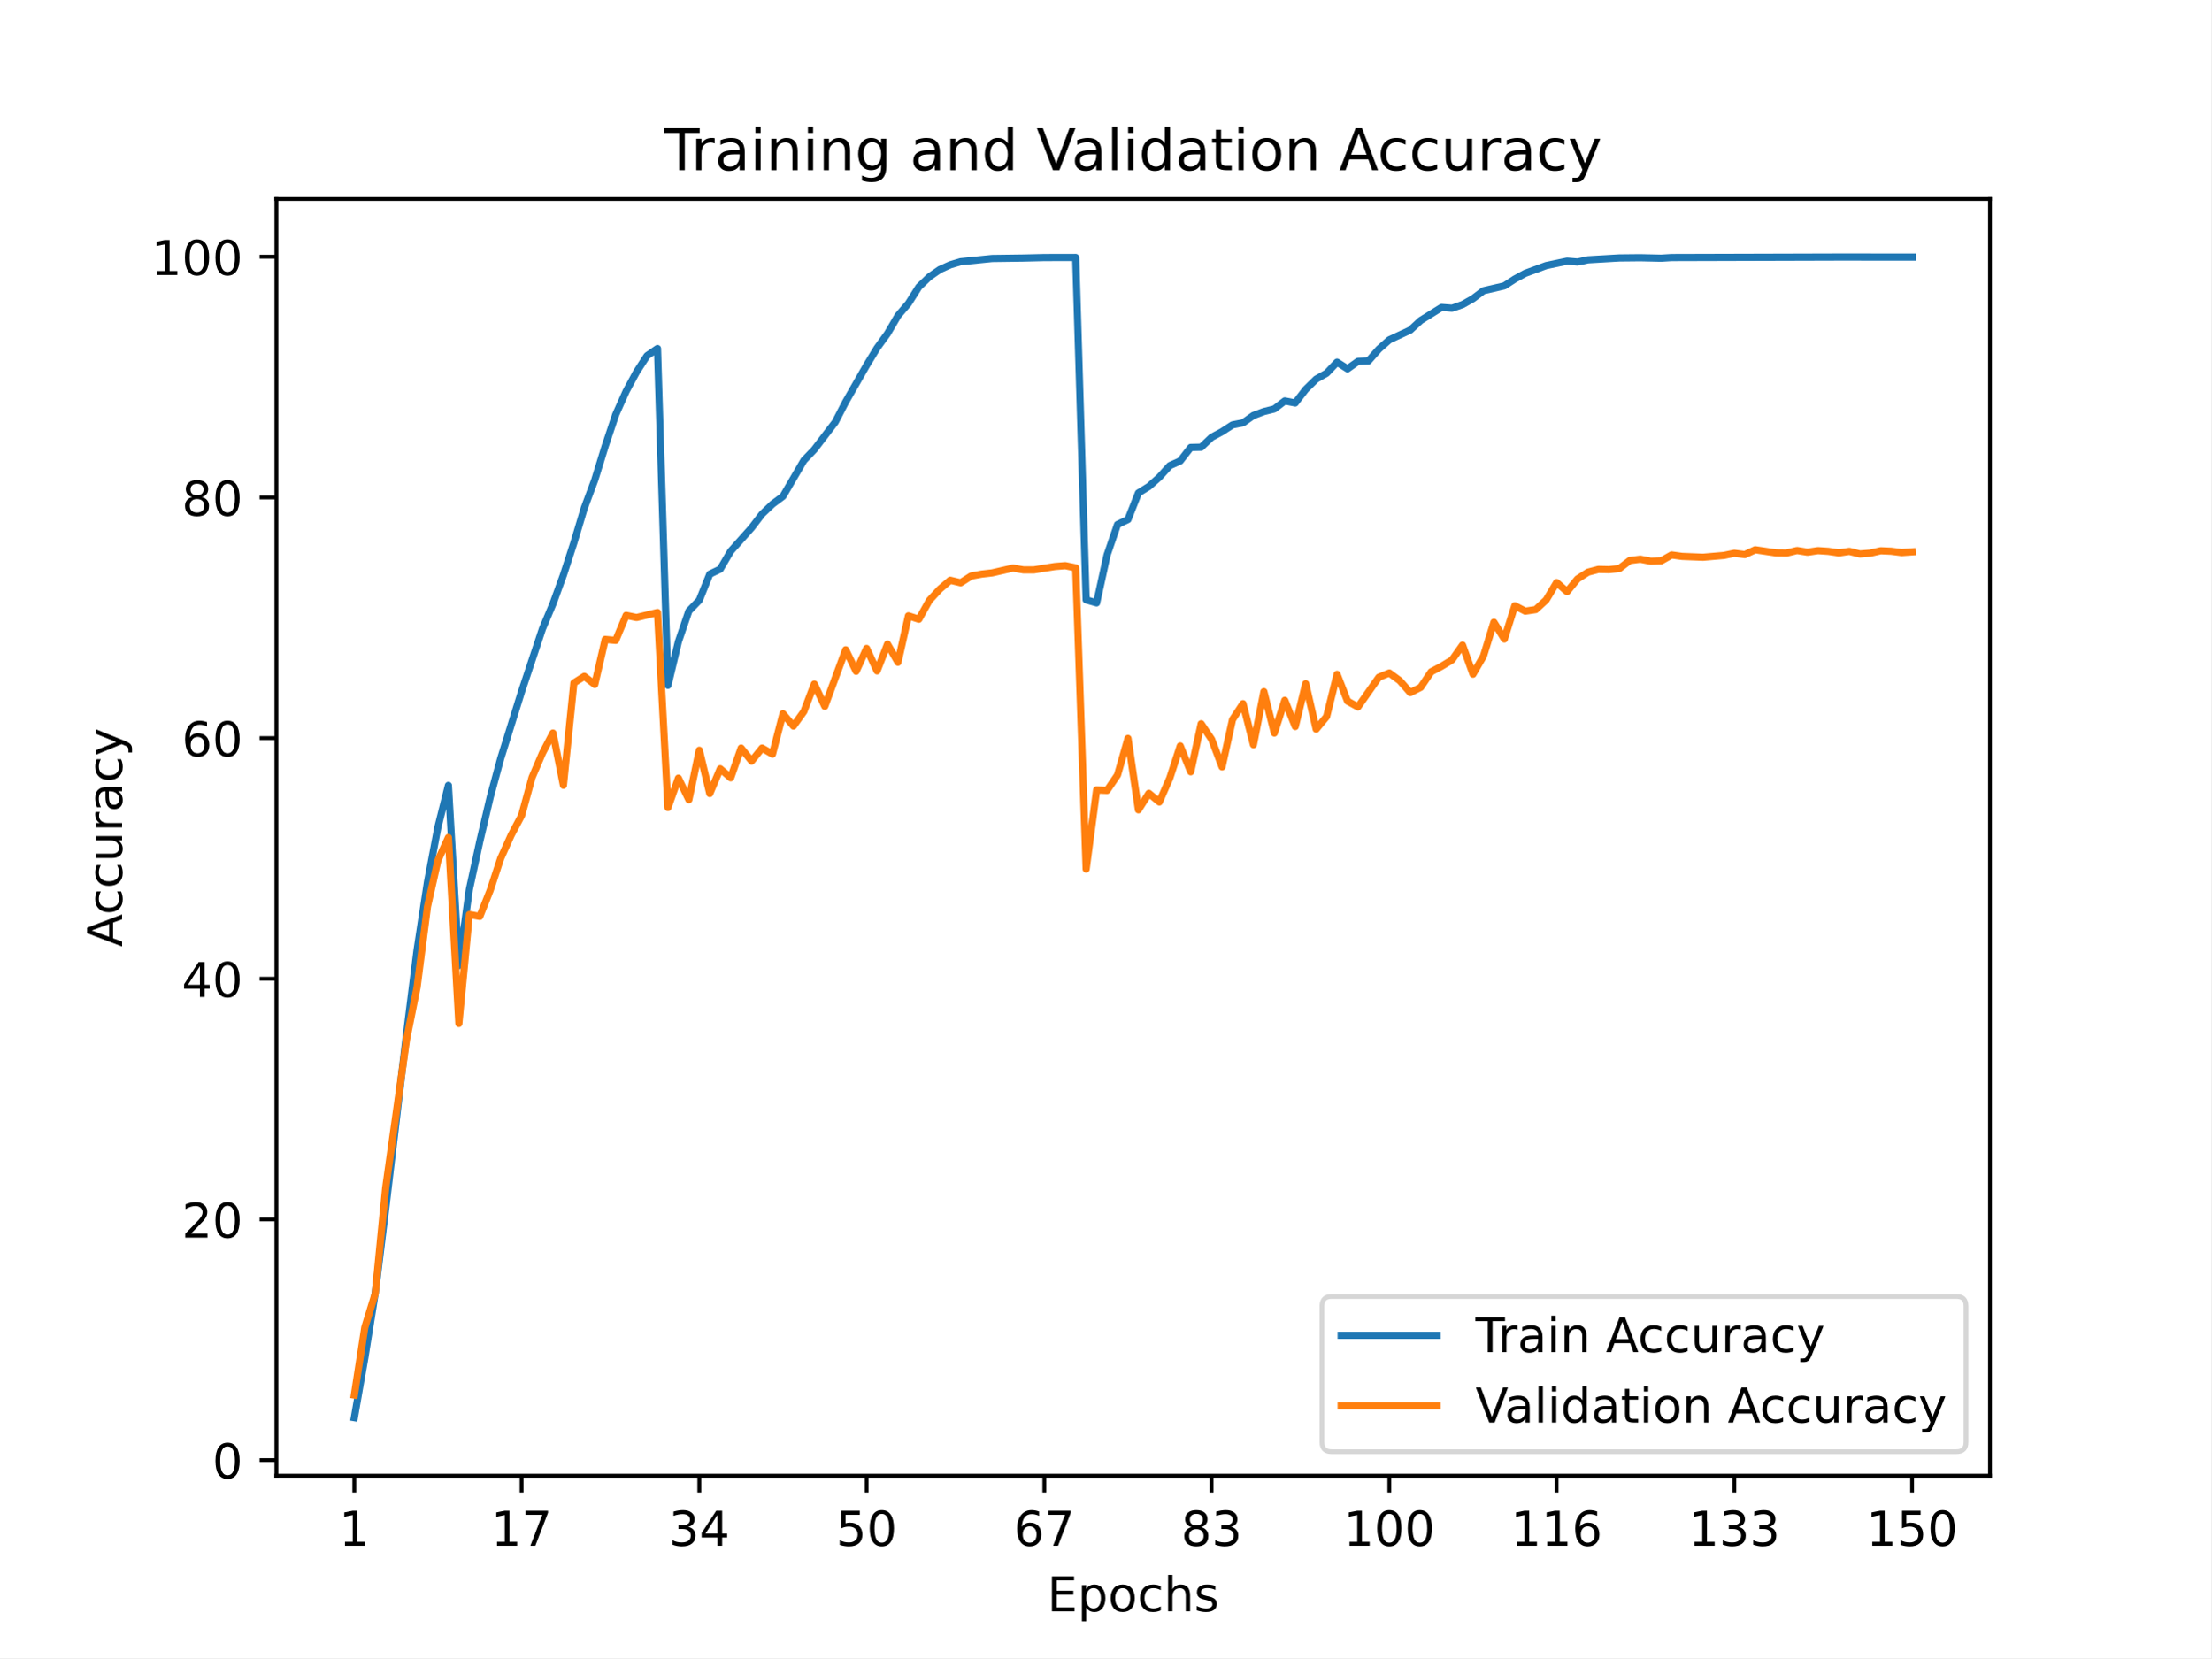
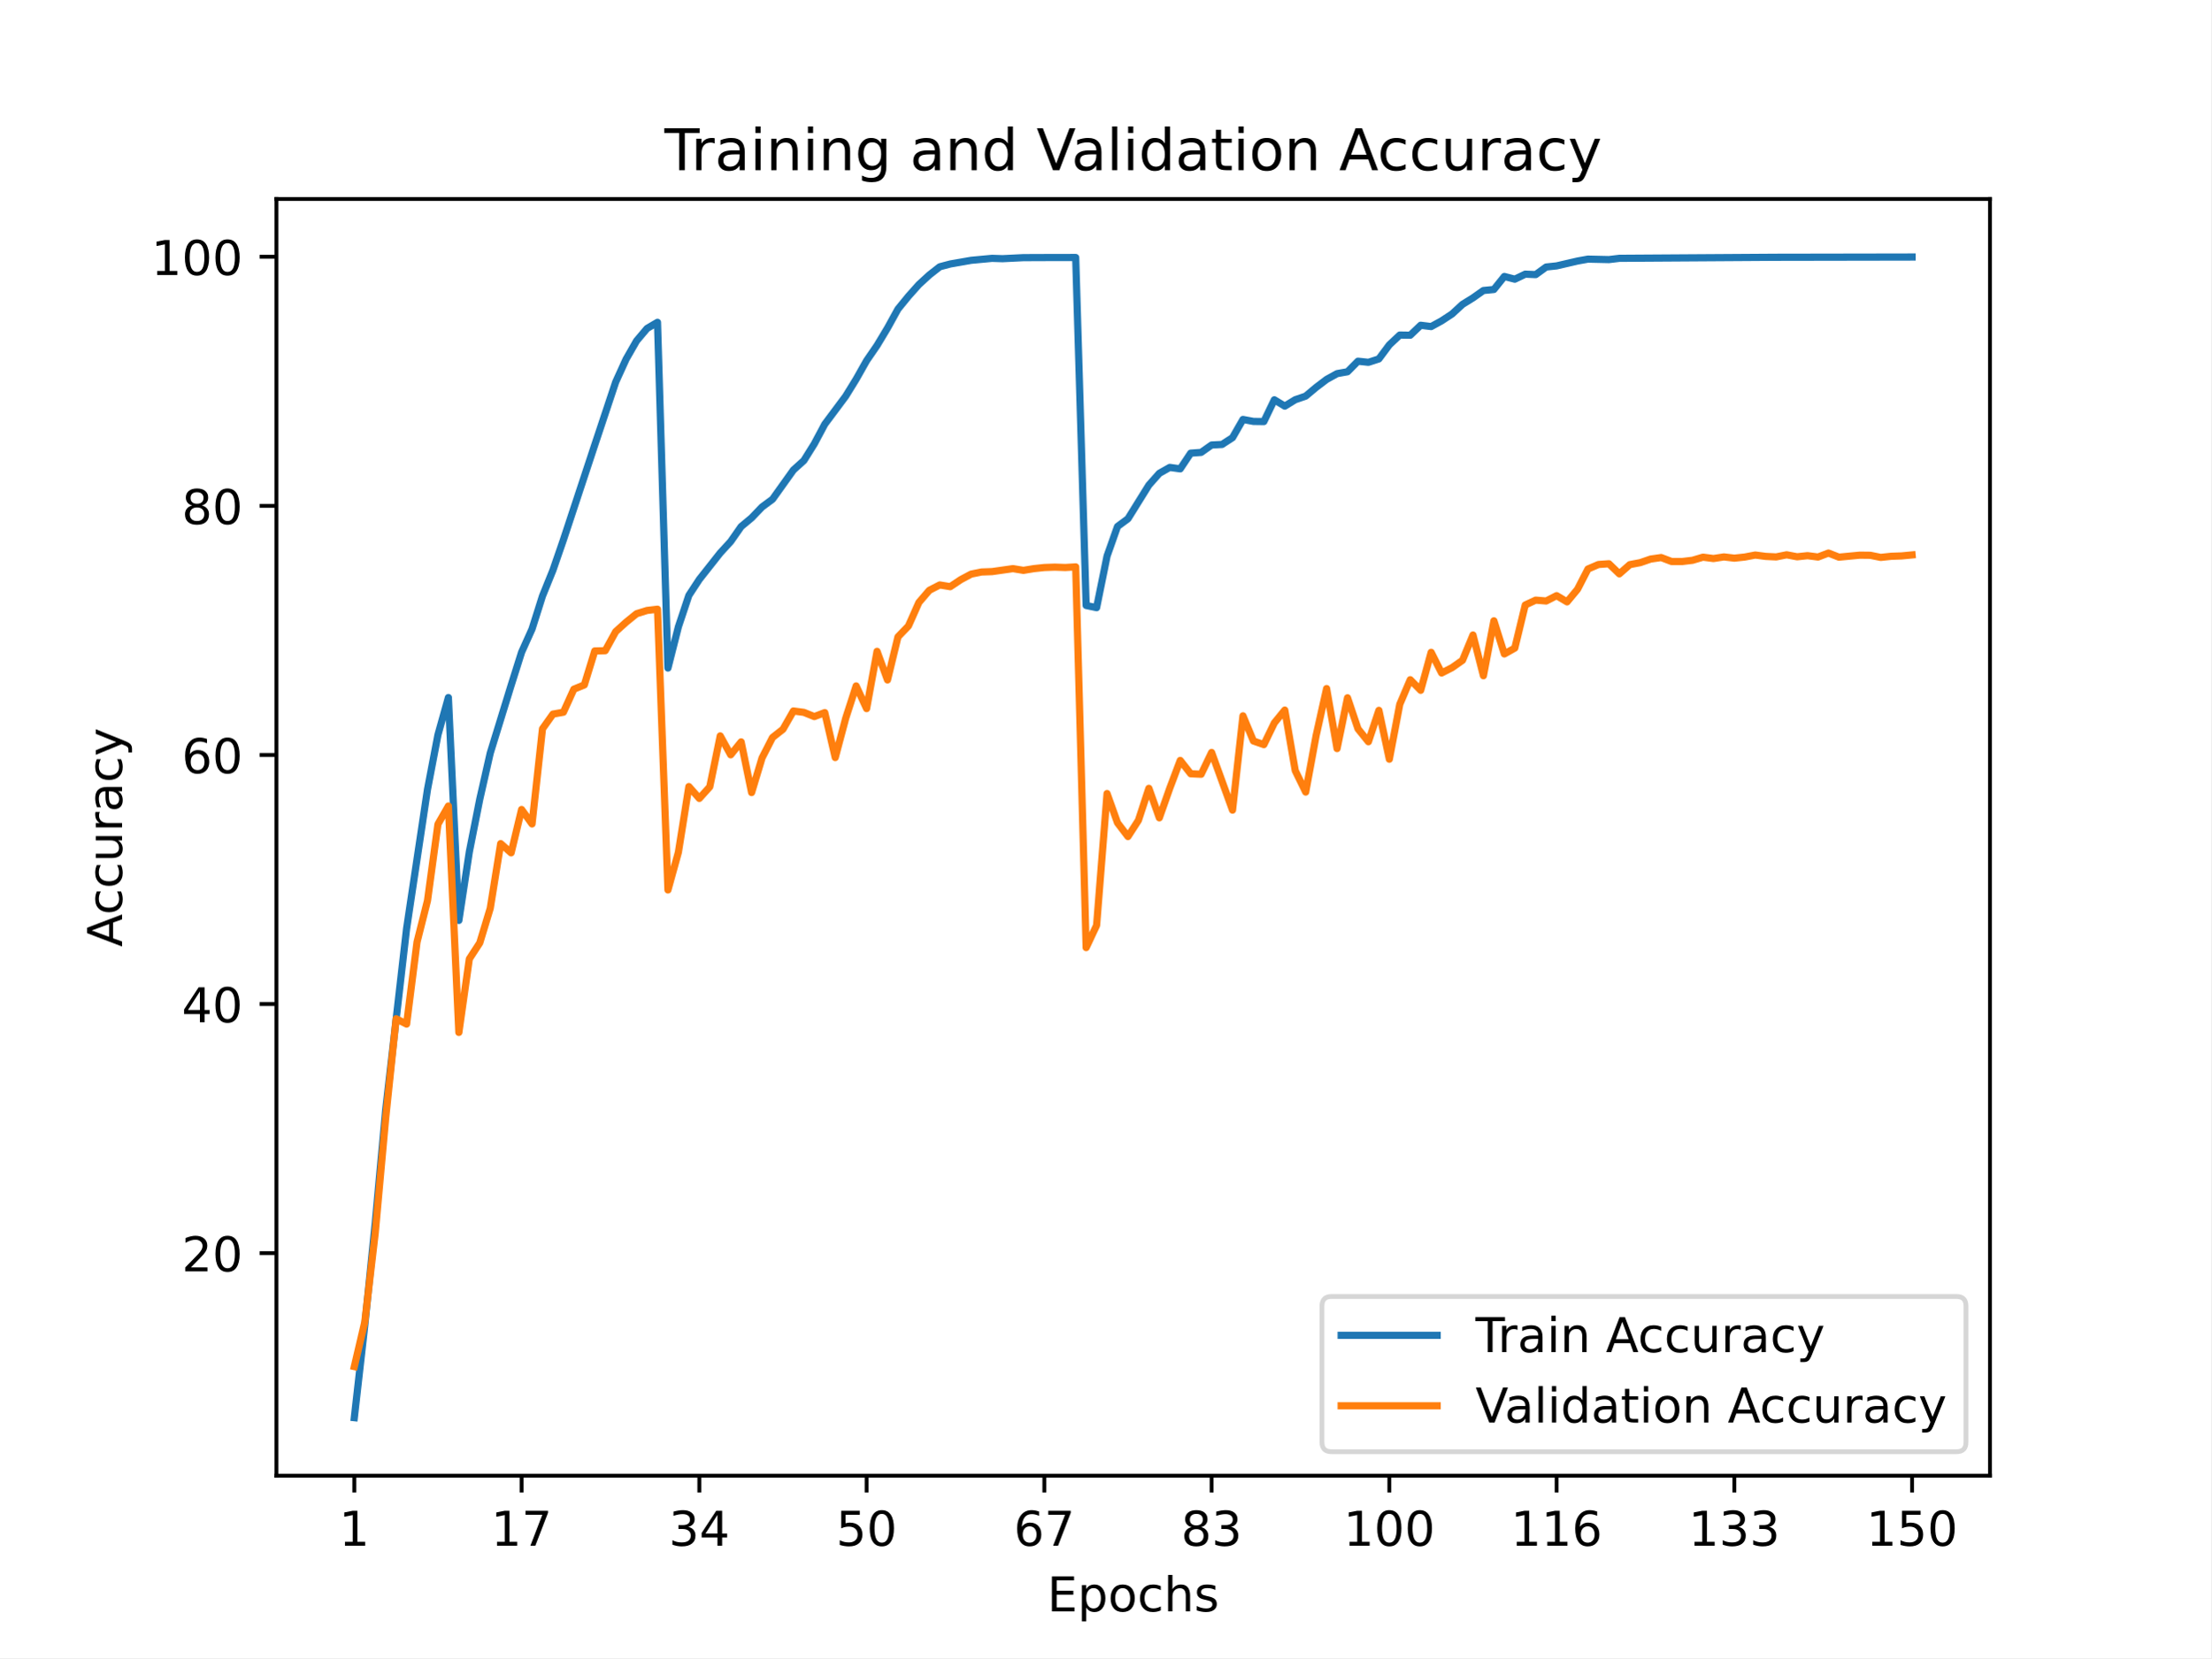
<svg xmlns="http://www.w3.org/2000/svg" xmlns:xlink="http://www.w3.org/1999/xlink" height="345.6pt" version="1.1" viewBox="0 0 460.8 345.6" width="460.8pt">
  <defs>
    <style type="text/css">*{stroke-linecap:butt;stroke-linejoin:round;}</style>
  </defs>
  <g id="figure_1">
    <g id="patch_1">
      <path d="M 0 345.6  L 460.8 345.6  L 460.8 0  L 0 0  z " style="fill:#ffffff;" />
    </g>
    <g id="axes_1">
      <g id="patch_2">
        <path d="M 57.6 307.584  L 414.72 307.584  L 414.72 41.472  L 57.6 41.472  z " style="fill:#ffffff;" />
      </g>
      <g id="matplotlib.axis_1">
        <g id="xtick_1">
          <g id="line2d_1">
            <defs>
-               <path d="M 0 0  L 0 3.5  " id="mf5c9f22d47" style="stroke:#000000;stroke-width:0.8;" />
+               <path d="M 0 0  L 0 3.5  " id="m4b1efc8e67" style="stroke:#000000;stroke-width:0.8;" />
            </defs>
            <g>
-               <use style="stroke:#000000;stroke-width:0.8;" x="73.833" xlink:href="#mf5c9f22d47" y="307.584" />
+               <use style="stroke:#000000;stroke-width:0.8;" x="73.833" xlink:href="#m4b1efc8e67" y="307.584" />
            </g>
          </g>
          <g id="text_1">
            <g transform="translate(70.65148 322.1824)scale(0.1 -0.1)">
              <defs>
                <path d="M 794 531  L 1825 531  L 1825 4091  L 703 3866  L 703 4441  L 1819 4666  L 2450 4666  L 2450 531  L 3481 531  L 3481 0  L 794 0  L 794 531  z " id="DejaVuSans-31" transform="scale(0.015625)" />
              </defs>
              <use xlink:href="#DejaVuSans-31" />
            </g>
          </g>
        </g>
        <g id="xtick_2">
          <g id="line2d_2">
            <g>
-               <use style="stroke:#000000;stroke-width:0.8;" x="108.695" xlink:href="#mf5c9f22d47" y="307.584" />
+               <use style="stroke:#000000;stroke-width:0.8;" x="108.695" xlink:href="#m4b1efc8e67" y="307.584" />
            </g>
          </g>
          <g id="text_2">
            <g transform="translate(102.3325 322.1824)scale(0.1 -0.1)">
              <defs>
                <path d="M 525 4666  L 3525 4666  L 3525 4397  L 1831 0  L 1172 0  L 2766 4134  L 525 4134  L 525 4666  z " id="DejaVuSans-37" transform="scale(0.015625)" />
              </defs>
              <use xlink:href="#DejaVuSans-31" />
              <use x="63.623" xlink:href="#DejaVuSans-37" />
            </g>
          </g>
        </g>
        <g id="xtick_3">
          <g id="line2d_3">
            <g>
-               <use style="stroke:#000000;stroke-width:0.8;" x="145.736" xlink:href="#mf5c9f22d47" y="307.584" />
+               <use style="stroke:#000000;stroke-width:0.8;" x="145.736" xlink:href="#m4b1efc8e67" y="307.584" />
            </g>
          </g>
          <g id="text_3">
            <g transform="translate(139.3736 322.1824)scale(0.1 -0.1)">
              <defs>
                <path d="M 2597 2516  Q 3050 2419 3304 2112  Q 3559 1806 3559 1356  Q 3559 666 3084 287  Q 2609 -91 1734 -91  Q 1441 -91 1130 -33  Q 819 25 488 141  L 488 750  Q 750 597 1062 519  Q 1375 441 1716 441  Q 2309 441 2620 675  Q 2931 909 2931 1356  Q 2931 1769 2642 2001  Q 2353 2234 1838 2234  L 1294 2234  L 1294 2753  L 1863 2753  Q 2328 2753 2575 2939  Q 2822 3125 2822 3475  Q 2822 3834 2567 4026  Q 2313 4219 1838 4219  Q 1578 4219 1281 4162  Q 984 4106 628 3988  L 628 4550  Q 988 4650 1302 4700  Q 1616 4750 1894 4750  Q 2613 4750 3031 4423  Q 3450 4097 3450 3541  Q 3450 3153 3228 2886  Q 3006 2619 2597 2516  z " id="DejaVuSans-33" transform="scale(0.015625)" />
                <path d="M 2419 4116  L 825 1625  L 2419 1625  L 2419 4116  z M 2253 4666  L 3047 4666  L 3047 1625  L 3713 1625  L 3713 1100  L 3047 1100  L 3047 0  L 2419 0  L 2419 1100  L 313 1100  L 313 1709  L 2253 4666  z " id="DejaVuSans-34" transform="scale(0.015625)" />
              </defs>
              <use xlink:href="#DejaVuSans-33" />
              <use x="63.623" xlink:href="#DejaVuSans-34" />
            </g>
          </g>
        </g>
        <g id="xtick_4">
          <g id="line2d_4">
            <g>
-               <use style="stroke:#000000;stroke-width:0.8;" x="180.598" xlink:href="#mf5c9f22d47" y="307.584" />
+               <use style="stroke:#000000;stroke-width:0.8;" x="180.598" xlink:href="#m4b1efc8e67" y="307.584" />
            </g>
          </g>
          <g id="text_4">
            <g transform="translate(174.2358 322.1824)scale(0.1 -0.1)">
              <defs>
                <path d="M 691 4666  L 3169 4666  L 3169 4134  L 1269 4134  L 1269 2991  Q 1406 3038 1543 3061  Q 1681 3084 1819 3084  Q 2600 3084 3056 2656  Q 3513 2228 3513 1497  Q 3513 744 3044 326  Q 2575 -91 1722 -91  Q 1428 -91 1123 -41  Q 819 9 494 109  L 494 744  Q 775 591 1075 516  Q 1375 441 1709 441  Q 2250 441 2565 725  Q 2881 1009 2881 1497  Q 2881 1984 2565 2268  Q 2250 2553 1709 2553  Q 1456 2553 1204 2497  Q 953 2441 691 2322  L 691 4666  z " id="DejaVuSans-35" transform="scale(0.015625)" />
                <path d="M 2034 4250  Q 1547 4250 1301 3770  Q 1056 3291 1056 2328  Q 1056 1369 1301 889  Q 1547 409 2034 409  Q 2525 409 2770 889  Q 3016 1369 3016 2328  Q 3016 3291 2770 3770  Q 2525 4250 2034 4250  z M 2034 4750  Q 2819 4750 3233 4129  Q 3647 3509 3647 2328  Q 3647 1150 3233 529  Q 2819 -91 2034 -91  Q 1250 -91 836 529  Q 422 1150 422 2328  Q 422 3509 836 4129  Q 1250 4750 2034 4750  z " id="DejaVuSans-30" transform="scale(0.015625)" />
              </defs>
              <use xlink:href="#DejaVuSans-35" />
              <use x="63.623" xlink:href="#DejaVuSans-30" />
            </g>
          </g>
        </g>
        <g id="xtick_5">
          <g id="line2d_5">
            <g>
-               <use style="stroke:#000000;stroke-width:0.8;" x="217.639" xlink:href="#mf5c9f22d47" y="307.584" />
+               <use style="stroke:#000000;stroke-width:0.8;" x="217.639" xlink:href="#m4b1efc8e67" y="307.584" />
            </g>
          </g>
          <g id="text_5">
            <g transform="translate(211.2769 322.1824)scale(0.1 -0.1)">
              <defs>
                <path d="M 2113 2584  Q 1688 2584 1439 2293  Q 1191 2003 1191 1497  Q 1191 994 1439 701  Q 1688 409 2113 409  Q 2538 409 2786 701  Q 3034 994 3034 1497  Q 3034 2003 2786 2293  Q 2538 2584 2113 2584  z M 3366 4563  L 3366 3988  Q 3128 4100 2886 4159  Q 2644 4219 2406 4219  Q 1781 4219 1451 3797  Q 1122 3375 1075 2522  Q 1259 2794 1537 2939  Q 1816 3084 2150 3084  Q 2853 3084 3261 2657  Q 3669 2231 3669 1497  Q 3669 778 3244 343  Q 2819 -91 2113 -91  Q 1303 -91 875 529  Q 447 1150 447 2328  Q 447 3434 972 4092  Q 1497 4750 2381 4750  Q 2619 4750 2861 4703  Q 3103 4656 3366 4563  z " id="DejaVuSans-36" transform="scale(0.015625)" />
              </defs>
              <use xlink:href="#DejaVuSans-36" />
              <use x="63.623" xlink:href="#DejaVuSans-37" />
            </g>
          </g>
        </g>
        <g id="xtick_6">
          <g id="line2d_6">
            <g>
-               <use style="stroke:#000000;stroke-width:0.8;" x="252.502" xlink:href="#mf5c9f22d47" y="307.584" />
+               <use style="stroke:#000000;stroke-width:0.8;" x="252.502" xlink:href="#m4b1efc8e67" y="307.584" />
            </g>
          </g>
          <g id="text_6">
            <g transform="translate(246.1392 322.1824)scale(0.1 -0.1)">
              <defs>
                <path d="M 2034 2216  Q 1584 2216 1326 1975  Q 1069 1734 1069 1313  Q 1069 891 1326 650  Q 1584 409 2034 409  Q 2484 409 2743 651  Q 3003 894 3003 1313  Q 3003 1734 2745 1975  Q 2488 2216 2034 2216  z M 1403 2484  Q 997 2584 770 2862  Q 544 3141 544 3541  Q 544 4100 942 4425  Q 1341 4750 2034 4750  Q 2731 4750 3128 4425  Q 3525 4100 3525 3541  Q 3525 3141 3298 2862  Q 3072 2584 2669 2484  Q 3125 2378 3379 2068  Q 3634 1759 3634 1313  Q 3634 634 3220 271  Q 2806 -91 2034 -91  Q 1263 -91 848 271  Q 434 634 434 1313  Q 434 1759 690 2068  Q 947 2378 1403 2484  z M 1172 3481  Q 1172 3119 1398 2916  Q 1625 2713 2034 2713  Q 2441 2713 2670 2916  Q 2900 3119 2900 3481  Q 2900 3844 2670 4047  Q 2441 4250 2034 4250  Q 1625 4250 1398 4047  Q 1172 3844 1172 3481  z " id="DejaVuSans-38" transform="scale(0.015625)" />
              </defs>
              <use xlink:href="#DejaVuSans-38" />
              <use x="63.623" xlink:href="#DejaVuSans-33" />
            </g>
          </g>
        </g>
        <g id="xtick_7">
          <g id="line2d_7">
            <g>
-               <use style="stroke:#000000;stroke-width:0.8;" x="289.543" xlink:href="#mf5c9f22d47" y="307.584" />
+               <use style="stroke:#000000;stroke-width:0.8;" x="289.543" xlink:href="#m4b1efc8e67" y="307.584" />
            </g>
          </g>
          <g id="text_7">
            <g transform="translate(279.999 322.1824)scale(0.1 -0.1)">
              <use xlink:href="#DejaVuSans-31" />
              <use x="63.623" xlink:href="#DejaVuSans-30" />
              <use x="127.246" xlink:href="#DejaVuSans-30" />
            </g>
          </g>
        </g>
        <g id="xtick_8">
          <g id="line2d_8">
            <g>
-               <use style="stroke:#000000;stroke-width:0.8;" x="324.405" xlink:href="#mf5c9f22d47" y="307.584" />
+               <use style="stroke:#000000;stroke-width:0.8;" x="324.405" xlink:href="#m4b1efc8e67" y="307.584" />
            </g>
          </g>
          <g id="text_8">
            <g transform="translate(314.8613 322.1824)scale(0.1 -0.1)">
              <use xlink:href="#DejaVuSans-31" />
              <use x="63.623" xlink:href="#DejaVuSans-31" />
              <use x="127.246" xlink:href="#DejaVuSans-36" />
            </g>
          </g>
        </g>
        <g id="xtick_9">
          <g id="line2d_9">
            <g>
-               <use style="stroke:#000000;stroke-width:0.8;" x="361.446" xlink:href="#mf5c9f22d47" y="307.584" />
+               <use style="stroke:#000000;stroke-width:0.8;" x="361.446" xlink:href="#m4b1efc8e67" y="307.584" />
            </g>
          </g>
          <g id="text_9">
            <g transform="translate(351.9024 322.1824)scale(0.1 -0.1)">
              <use xlink:href="#DejaVuSans-31" />
              <use x="63.623" xlink:href="#DejaVuSans-33" />
              <use x="127.246" xlink:href="#DejaVuSans-33" />
            </g>
          </g>
        </g>
        <g id="xtick_10">
          <g id="line2d_10">
            <g>
-               <use style="stroke:#000000;stroke-width:0.8;" x="398.487" xlink:href="#mf5c9f22d47" y="307.584" />
+               <use style="stroke:#000000;stroke-width:0.8;" x="398.487" xlink:href="#m4b1efc8e67" y="307.584" />
            </g>
          </g>
          <g id="text_10">
            <g transform="translate(388.9435 322.1824)scale(0.1 -0.1)">
              <use xlink:href="#DejaVuSans-31" />
              <use x="63.623" xlink:href="#DejaVuSans-35" />
              <use x="127.246" xlink:href="#DejaVuSans-30" />
            </g>
          </g>
        </g>
        <g id="text_11">
          <g transform="translate(218.2444 335.8606)scale(0.1 -0.1)">
            <defs>
              <path d="M 628 4666  L 3578 4666  L 3578 4134  L 1259 4134  L 1259 2753  L 3481 2753  L 3481 2222  L 1259 2222  L 1259 531  L 3634 531  L 3634 0  L 628 0  L 628 4666  z " id="DejaVuSans-45" transform="scale(0.015625)" />
              <path d="M 1159 525  L 1159 -1331  L 581 -1331  L 581 3500  L 1159 3500  L 1159 2969  Q 1341 3281 1617 3432  Q 1894 3584 2278 3584  Q 2916 3584 3314 3078  Q 3713 2572 3713 1747  Q 3713 922 3314 415  Q 2916 -91 2278 -91  Q 1894 -91 1617 61  Q 1341 213 1159 525  z M 3116 1747  Q 3116 2381 2855 2742  Q 2594 3103 2138 3103  Q 1681 3103 1420 2742  Q 1159 2381 1159 1747  Q 1159 1113 1420 752  Q 1681 391 2138 391  Q 2594 391 2855 752  Q 3116 1113 3116 1747  z " id="DejaVuSans-70" transform="scale(0.015625)" />
              <path d="M 1959 3097  Q 1497 3097 1228 2736  Q 959 2375 959 1747  Q 959 1119 1226 758  Q 1494 397 1959 397  Q 2419 397 2687 759  Q 2956 1122 2956 1747  Q 2956 2369 2687 2733  Q 2419 3097 1959 3097  z M 1959 3584  Q 2709 3584 3137 3096  Q 3566 2609 3566 1747  Q 3566 888 3137 398  Q 2709 -91 1959 -91  Q 1206 -91 779 398  Q 353 888 353 1747  Q 353 2609 779 3096  Q 1206 3584 1959 3584  z " id="DejaVuSans-6f" transform="scale(0.015625)" />
              <path d="M 3122 3366  L 3122 2828  Q 2878 2963 2633 3030  Q 2388 3097 2138 3097  Q 1578 3097 1268 2742  Q 959 2388 959 1747  Q 959 1106 1268 751  Q 1578 397 2138 397  Q 2388 397 2633 464  Q 2878 531 3122 666  L 3122 134  Q 2881 22 2623 -34  Q 2366 -91 2075 -91  Q 1284 -91 818 406  Q 353 903 353 1747  Q 353 2603 823 3093  Q 1294 3584 2113 3584  Q 2378 3584 2631 3529  Q 2884 3475 3122 3366  z " id="DejaVuSans-63" transform="scale(0.015625)" />
              <path d="M 3513 2113  L 3513 0  L 2938 0  L 2938 2094  Q 2938 2591 2744 2837  Q 2550 3084 2163 3084  Q 1697 3084 1428 2787  Q 1159 2491 1159 1978  L 1159 0  L 581 0  L 581 4863  L 1159 4863  L 1159 2956  Q 1366 3272 1645 3428  Q 1925 3584 2291 3584  Q 2894 3584 3203 3211  Q 3513 2838 3513 2113  z " id="DejaVuSans-68" transform="scale(0.015625)" />
              <path d="M 2834 3397  L 2834 2853  Q 2591 2978 2328 3040  Q 2066 3103 1784 3103  Q 1356 3103 1142 2972  Q 928 2841 928 2578  Q 928 2378 1081 2264  Q 1234 2150 1697 2047  L 1894 2003  Q 2506 1872 2764 1633  Q 3022 1394 3022 966  Q 3022 478 2636 193  Q 2250 -91 1575 -91  Q 1294 -91 989 -36  Q 684 19 347 128  L 347 722  Q 666 556 975 473  Q 1284 391 1588 391  Q 1994 391 2212 530  Q 2431 669 2431 922  Q 2431 1156 2273 1281  Q 2116 1406 1581 1522  L 1381 1569  Q 847 1681 609 1914  Q 372 2147 372 2553  Q 372 3047 722 3315  Q 1072 3584 1716 3584  Q 2034 3584 2315 3537  Q 2597 3491 2834 3397  z " id="DejaVuSans-73" transform="scale(0.015625)" />
            </defs>
            <use xlink:href="#DejaVuSans-45" />
            <use x="63.184" xlink:href="#DejaVuSans-70" />
            <use x="126.66" xlink:href="#DejaVuSans-6f" />
            <use x="187.842" xlink:href="#DejaVuSans-63" />
            <use x="242.822" xlink:href="#DejaVuSans-68" />
            <use x="306.201" xlink:href="#DejaVuSans-73" />
          </g>
        </g>
      </g>
      <g id="matplotlib.axis_2">
        <g id="ytick_1">
          <g id="line2d_11">
            <defs>
-               <path d="M 0 0  L -3.5 0  " id="m7dc6156d13" style="stroke:#000000;stroke-width:0.8;" />
+               <path d="M 0 0  L -3.5 0  " id="m2d5797eaaa" style="stroke:#000000;stroke-width:0.8;" />
            </defs>
            <g>
-               <use style="stroke:#000000;stroke-width:0.8;" x="57.6" xlink:href="#m7dc6156d13" y="304.332" />
+               <use style="stroke:#000000;stroke-width:0.8;" x="57.6" xlink:href="#m2d5797eaaa" y="261.194" />
            </g>
          </g>
          <g id="text_12">
-             <g transform="translate(44.2375 308.1311)scale(0.1 -0.1)">
-               <use xlink:href="#DejaVuSans-30" />
+             <g transform="translate(37.875 264.9935)scale(0.1 -0.1)">
+               <defs>
+                 <path d="M 1228 531  L 3431 531  L 3431 0  L 469 0  L 469 531  Q 828 903 1448 1529  Q 2069 2156 2228 2338  Q 2531 2678 2651 2914  Q 2772 3150 2772 3378  Q 2772 3750 2511 3984  Q 2250 4219 1831 4219  Q 1534 4219 1204 4116  Q 875 4013 500 3803  L 500 4441  Q 881 4594 1212 4672  Q 1544 4750 1819 4750  Q 2544 4750 2975 4387  Q 3406 4025 3406 3419  Q 3406 3131 3298 2873  Q 3191 2616 2906 2266  Q 2828 2175 2409 1742  Q 1991 1309 1228 531  z " id="DejaVuSans-32" transform="scale(0.015625)" />
+               </defs>
+               <use xlink:href="#DejaVuSans-32" />
+               <use x="63.623" xlink:href="#DejaVuSans-30" />
            </g>
          </g>
        </g>
        <g id="ytick_2">
          <g id="line2d_12">
            <g>
-               <use style="stroke:#000000;stroke-width:0.8;" x="57.6" xlink:href="#m7dc6156d13" y="254.168" />
+               <use style="stroke:#000000;stroke-width:0.8;" x="57.6" xlink:href="#m2d5797eaaa" y="209.273" />
            </g>
          </g>
          <g id="text_13">
-             <g transform="translate(37.875 257.9673)scale(0.1 -0.1)">
-               <defs>
-                 <path d="M 1228 531  L 3431 531  L 3431 0  L 469 0  L 469 531  Q 828 903 1448 1529  Q 2069 2156 2228 2338  Q 2531 2678 2651 2914  Q 2772 3150 2772 3378  Q 2772 3750 2511 3984  Q 2250 4219 1831 4219  Q 1534 4219 1204 4116  Q 875 4013 500 3803  L 500 4441  Q 881 4594 1212 4672  Q 1544 4750 1819 4750  Q 2544 4750 2975 4387  Q 3406 4025 3406 3419  Q 3406 3131 3298 2873  Q 3191 2616 2906 2266  Q 2828 2175 2409 1742  Q 1991 1309 1228 531  z " id="DejaVuSans-32" transform="scale(0.015625)" />
-               </defs>
-               <use xlink:href="#DejaVuSans-32" />
+             <g transform="translate(37.875 213.0727)scale(0.1 -0.1)">
+               <use xlink:href="#DejaVuSans-34" />
              <use x="63.623" xlink:href="#DejaVuSans-30" />
            </g>
          </g>
        </g>
        <g id="ytick_3">
          <g id="line2d_13">
            <g>
-               <use style="stroke:#000000;stroke-width:0.8;" x="57.6" xlink:href="#m7dc6156d13" y="204.004" />
+               <use style="stroke:#000000;stroke-width:0.8;" x="57.6" xlink:href="#m2d5797eaaa" y="157.353" />
            </g>
          </g>
          <g id="text_14">
-             <g transform="translate(37.875 207.8035)scale(0.1 -0.1)">
-               <use xlink:href="#DejaVuSans-34" />
+             <g transform="translate(37.875 161.1518)scale(0.1 -0.1)">
+               <use xlink:href="#DejaVuSans-36" />
              <use x="63.623" xlink:href="#DejaVuSans-30" />
            </g>
          </g>
        </g>
        <g id="ytick_4">
          <g id="line2d_14">
            <g>
-               <use style="stroke:#000000;stroke-width:0.8;" x="57.6" xlink:href="#m7dc6156d13" y="153.84" />
+               <use style="stroke:#000000;stroke-width:0.8;" x="57.6" xlink:href="#m2d5797eaaa" y="105.432" />
            </g>
          </g>
          <g id="text_15">
-             <g transform="translate(37.875 157.6397)scale(0.1 -0.1)">
-               <use xlink:href="#DejaVuSans-36" />
+             <g transform="translate(37.875 109.231)scale(0.1 -0.1)">
+               <use xlink:href="#DejaVuSans-38" />
              <use x="63.623" xlink:href="#DejaVuSans-30" />
            </g>
          </g>
        </g>
        <g id="ytick_5">
          <g id="line2d_15">
            <g>
-               <use style="stroke:#000000;stroke-width:0.8;" x="57.6" xlink:href="#m7dc6156d13" y="103.677" />
+               <use style="stroke:#000000;stroke-width:0.8;" x="57.6" xlink:href="#m2d5797eaaa" y="53.511" />
            </g>
          </g>
          <g id="text_16">
-             <g transform="translate(37.875 107.4759)scale(0.1 -0.1)">
-               <use xlink:href="#DejaVuSans-38" />
-               <use x="63.623" xlink:href="#DejaVuSans-30" />
-             </g>
-           </g>
-         </g>
-         <g id="ytick_6">
-           <g id="line2d_16">
-             <g>
-               <use style="stroke:#000000;stroke-width:0.8;" x="57.6" xlink:href="#m7dc6156d13" y="53.513" />
-             </g>
-           </g>
-           <g id="text_17">
-             <g transform="translate(31.5125 57.31204)scale(0.1 -0.1)">
+             <g transform="translate(31.5125 57.31011)scale(0.1 -0.1)">
              <use xlink:href="#DejaVuSans-31" />
              <use x="63.623" xlink:href="#DejaVuSans-30" />
              <use x="127.246" xlink:href="#DejaVuSans-30" />
            </g>
          </g>
        </g>
-         <g id="text_18">
+         <g id="text_17">
          <g transform="translate(25.43281 197.3561)rotate(-90)scale(0.1 -0.1)">
            <defs>
              <path d="M 2188 4044  L 1331 1722  L 3047 1722  L 2188 4044  z M 1831 4666  L 2547 4666  L 4325 0  L 3669 0  L 3244 1197  L 1141 1197  L 716 0  L 50 0  L 1831 4666  z " id="DejaVuSans-41" transform="scale(0.015625)" />
              <path d="M 544 1381  L 544 3500  L 1119 3500  L 1119 1403  Q 1119 906 1312 657  Q 1506 409 1894 409  Q 2359 409 2629 706  Q 2900 1003 2900 1516  L 2900 3500  L 3475 3500  L 3475 0  L 2900 0  L 2900 538  Q 2691 219 2414 64  Q 2138 -91 1772 -91  Q 1169 -91 856 284  Q 544 659 544 1381  z M 1991 3584  L 1991 3584  z " id="DejaVuSans-75" transform="scale(0.015625)" />
              <path d="M 2631 2963  Q 2534 3019 2420 3045  Q 2306 3072 2169 3072  Q 1681 3072 1420 2755  Q 1159 2438 1159 1844  L 1159 0  L 581 0  L 581 3500  L 1159 3500  L 1159 2956  Q 1341 3275 1631 3429  Q 1922 3584 2338 3584  Q 2397 3584 2469 3576  Q 2541 3569 2628 3553  L 2631 2963  z " id="DejaVuSans-72" transform="scale(0.015625)" />
              <path d="M 2194 1759  Q 1497 1759 1228 1600  Q 959 1441 959 1056  Q 959 750 1161 570  Q 1363 391 1709 391  Q 2188 391 2477 730  Q 2766 1069 2766 1631  L 2766 1759  L 2194 1759  z M 3341 1997  L 3341 0  L 2766 0  L 2766 531  Q 2569 213 2275 61  Q 1981 -91 1556 -91  Q 1019 -91 701 211  Q 384 513 384 1019  Q 384 1609 779 1909  Q 1175 2209 1959 2209  L 2766 2209  L 2766 2266  Q 2766 2663 2505 2880  Q 2244 3097 1772 3097  Q 1472 3097 1187 3025  Q 903 2953 641 2809  L 641 3341  Q 956 3463 1253 3523  Q 1550 3584 1831 3584  Q 2591 3584 2966 3190  Q 3341 2797 3341 1997  z " id="DejaVuSans-61" transform="scale(0.015625)" />
              <path d="M 2059 -325  Q 1816 -950 1584 -1140  Q 1353 -1331 966 -1331  L 506 -1331  L 506 -850  L 844 -850  Q 1081 -850 1212 -737  Q 1344 -625 1503 -206  L 1606 56  L 191 3500  L 800 3500  L 1894 763  L 2988 3500  L 3597 3500  L 2059 -325  z " id="DejaVuSans-79" transform="scale(0.015625)" />
            </defs>
            <use xlink:href="#DejaVuSans-41" />
            <use x="66.658" xlink:href="#DejaVuSans-63" />
            <use x="121.639" xlink:href="#DejaVuSans-63" />
            <use x="176.619" xlink:href="#DejaVuSans-75" />
            <use x="239.998" xlink:href="#DejaVuSans-72" />
            <use x="281.111" xlink:href="#DejaVuSans-61" />
            <use x="342.391" xlink:href="#DejaVuSans-63" />
            <use x="397.371" xlink:href="#DejaVuSans-79" />
          </g>
        </g>
      </g>
+       <g id="line2d_16">
+         <path clip-path="url(#p51bab4dc52)" d="M 73.833 295.488  L 76.012 276.293  L 78.191 254.881  L 80.369 231.329  L 84.727 193.552  L 89.085 164.544  L 91.264 153.157  L 93.443 145.385  L 95.622 191.844  L 97.801 177.565  L 99.979 166.584  L 102.158 156.979  L 106.516 142.841  L 108.695 135.946  L 110.874 131.101  L 113.053 124.217  L 115.232 118.833  L 117.411 112.519  L 123.947 92.722  L 128.305 79.632  L 130.484 74.845  L 132.663 71.039  L 134.842 68.459  L 137.021 67.171  L 139.199 139.237  L 141.378 130.634  L 143.557 124.097  L 145.736 120.769  L 150.094 115.25  L 152.273 112.872  L 154.452 109.752  L 156.631 107.94  L 158.809 105.665  L 160.988 104.061  L 165.346 97.96  L 167.525 95.993  L 169.704 92.503  L 171.883 88.417  L 176.241 82.576  L 178.419 79.04  L 180.598 75.177  L 182.777 72.005  L 184.956 68.376  L 187.135 64.425  L 189.314 61.756  L 191.493 59.31  L 193.672 57.311  L 195.851 55.603  L 198.029 55.022  L 202.387 54.253  L 206.745 53.843  L 208.924 53.916  L 213.282 53.698  L 219.818 53.672  L 224.176 53.667  L 226.355 126.195  L 228.534 126.652  L 230.713 115.899  L 232.892 109.731  L 235.071 108.121  L 239.428 101.107  L 241.607 98.651  L 243.786 97.415  L 245.965 97.721  L 248.144 94.445  L 250.323 94.29  L 252.502 92.747  L 254.681 92.633  L 256.859 91.221  L 259.038 87.42  L 261.217 87.831  L 263.396 87.862  L 265.575 83.324  L 267.754 84.648  L 269.933 83.308  L 272.112 82.561  L 274.291 80.733  L 276.469 79.082  L 278.648 77.872  L 280.827 77.483  L 283.006 75.281  L 285.185 75.515  L 287.364 74.804  L 289.543 71.875  L 291.722 69.83  L 293.901 69.866  L 296.079 67.789  L 298.258 68.064  L 300.437 66.87  L 302.616 65.437  L 304.795 63.433  L 306.974 62.083  L 309.153 60.546  L 311.332 60.333  L 313.511 57.618  L 315.689 58.189  L 317.868 57.14  L 320.047 57.234  L 322.226 55.65  L 324.405 55.416  L 328.763 54.399  L 330.942 54.004  L 335.299 54.103  L 337.478 53.838  L 370.162 53.62  L 396.308 53.573  L 398.487 53.568  L 398.487 53.568  " style="fill:none;stroke:#1f77b4;stroke-linecap:square;stroke-width:1.5;" />
+       </g>
      <g id="line2d_17">
-         <path clip-path="url(#pa14cc8e0a7)" d="M 73.833 295.488  L 76.012 283.072  L 78.191 269.458  L 80.369 251.901  L 84.727 215.336  L 86.906 198.035  L 89.085 183.803  L 91.264 172.351  L 93.443 163.698  L 95.622 201.26  L 97.801 185.409  L 99.979 175.386  L 102.158 166.136  L 104.337 158.109  L 108.695 144.124  L 113.053 131.031  L 115.232 125.849  L 117.411 119.844  L 119.589 113.148  L 121.768 105.879  L 123.947 100.025  L 126.126 92.952  L 128.305 86.43  L 130.484 81.539  L 132.663 77.511  L 134.842 74.145  L 137.021 72.645  L 139.199 142.84  L 141.378 133.735  L 143.557 127.349  L 145.736 125.092  L 147.915 119.664  L 150.094 118.615  L 152.273 114.888  L 156.631 109.997  L 158.809 107.143  L 160.988 105.066  L 163.167 103.441  L 167.525 95.966  L 169.704 93.689  L 174.062 87.975  L 176.241 83.752  L 180.598 76.132  L 182.777 72.54  L 184.956 69.525  L 187.135 65.793  L 189.314 63.24  L 191.493 59.788  L 193.672 57.696  L 195.851 56.182  L 198.029 55.198  L 200.208 54.546  L 206.745 53.879  L 213.282 53.789  L 217.639 53.683  L 224.176 53.668  L 226.355 125.031  L 228.534 125.658  L 230.713 115.686  L 232.892 109.315  L 235.071 108.277  L 237.249 102.744  L 239.428 101.394  L 241.607 99.458  L 243.786 97.05  L 245.965 96.072  L 248.144 93.258  L 250.323 93.207  L 252.502 91.141  L 254.681 89.967  L 256.859 88.552  L 259.038 88.126  L 261.217 86.591  L 263.396 85.778  L 265.575 85.231  L 267.754 83.561  L 269.933 83.987  L 272.112 81.153  L 274.291 79.011  L 276.469 77.782  L 278.648 75.485  L 280.827 76.874  L 283.006 75.314  L 285.185 75.229  L 287.364 72.756  L 289.543 70.829  L 293.901 68.798  L 296.079 66.786  L 300.437 64.067  L 302.616 64.238  L 304.795 63.475  L 306.974 62.241  L 309.153 60.591  L 313.511 59.573  L 315.689 58.153  L 317.868 56.964  L 322.226 55.354  L 326.584 54.431  L 328.763 54.611  L 330.942 54.15  L 337.478 53.764  L 341.836 53.718  L 346.194 53.819  L 348.373 53.683  L 383.235 53.578  L 398.487 53.588  L 398.487 53.588  " style="fill:none;stroke:#1f77b4;stroke-linecap:square;stroke-width:1.5;" />
-       </g>
-       <g id="line2d_18">
-         <path clip-path="url(#pa14cc8e0a7)" d="M 73.833 290.788  L 76.012 276.692  L 78.191 269.619  L 80.369 247.546  L 84.727 216.62  L 86.906 205.785  L 89.085 188.93  L 91.264 179.324  L 93.443 174.558  L 95.622 213.335  L 97.801 190.611  L 99.979 191.012  L 102.158 185.544  L 104.337 178.922  L 106.516 174.082  L 108.695 169.968  L 110.874 162.042  L 113.053 156.951  L 115.232 152.787  L 117.411 163.673  L 119.589 142.353  L 121.768 140.973  L 123.947 142.654  L 126.126 133.273  L 128.305 133.474  L 130.484 128.257  L 132.663 128.708  L 137.021 127.655  L 139.199 168.313  L 141.378 162.193  L 143.557 166.682  L 145.736 156.374  L 147.915 165.403  L 150.094 160.236  L 152.273 162.117  L 154.452 155.922  L 156.631 158.631  L 158.809 155.922  L 160.988 157.176  L 163.167 148.749  L 165.346 151.332  L 167.525 148.297  L 169.704 142.579  L 171.883 147.219  L 176.241 135.43  L 178.419 139.92  L 180.598 135.154  L 182.777 139.845  L 184.956 134.251  L 187.135 138.039  L 189.314 128.357  L 191.493 129.06  L 193.672 125.147  L 195.851 122.789  L 198.029 120.933  L 200.208 121.46  L 202.387 120.055  L 204.566 119.654  L 206.745 119.403  L 211.103 118.4  L 213.282 118.776  L 215.461 118.776  L 219.818 118.074  L 221.997 117.898  L 224.176 118.35  L 226.355 181.13  L 228.534 164.651  L 230.713 164.751  L 232.892 161.541  L 235.071 153.916  L 237.249 168.789  L 239.428 165.353  L 241.607 167.159  L 243.786 162.168  L 245.965 155.471  L 248.144 160.863  L 250.323 150.856  L 252.502 154.091  L 254.681 159.835  L 256.859 149.978  L 259.038 146.667  L 261.217 155.22  L 263.396 144.159  L 265.575 152.787  L 267.754 145.965  L 269.933 151.433  L 272.112 142.503  L 274.291 151.984  L 276.469 149.351  L 278.648 140.547  L 280.827 146.14  L 283.006 147.344  L 287.364 141.149  L 289.543 140.271  L 291.722 141.876  L 293.901 144.359  L 296.079 143.256  L 298.258 140.02  L 300.437 138.867  L 302.616 137.537  L 304.795 134.452  L 306.974 140.522  L 309.153 136.76  L 311.332 129.687  L 313.511 133.198  L 315.689 126.25  L 317.868 127.379  L 320.047 127.053  L 322.226 125.046  L 324.405 121.41  L 326.584 123.316  L 328.763 120.657  L 330.942 119.252  L 333.121 118.676  L 335.299 118.726  L 337.478 118.5  L 339.657 116.82  L 341.836 116.544  L 344.015 116.97  L 346.194 116.895  L 348.373 115.666  L 350.552 115.967  L 354.909 116.142  L 359.267 115.766  L 361.446 115.315  L 363.625 115.591  L 365.804 114.587  L 370.162 115.239  L 372.341 115.264  L 374.519 114.738  L 376.698 115.089  L 378.877 114.763  L 381.056 114.913  L 383.235 115.239  L 385.414 114.913  L 387.593 115.465  L 389.772 115.29  L 391.951 114.788  L 394.129 114.888  L 396.308 115.164  L 398.487 115.014  L 398.487 115.014  " style="fill:none;stroke:#ff7f0e;stroke-linecap:square;stroke-width:1.5;" />
+         <path clip-path="url(#p51bab4dc52)" d="M 73.833 284.844  L 76.012 275.576  L 78.191 257.015  L 80.369 233.079  L 82.548 212.337  L 84.727 213.453  L 86.906 196.345  L 89.085 187.726  L 91.264 171.787  L 93.443 167.996  L 95.622 215.192  L 97.801 199.876  L 99.979 196.527  L 102.158 189.336  L 104.337 175.836  L 106.516 177.757  L 108.695 168.723  L 110.874 171.735  L 113.053 151.901  L 115.232 148.838  L 117.411 148.448  L 119.589 143.645  L 121.768 142.763  L 123.947 135.676  L 126.126 135.624  L 128.305 131.652  L 130.484 129.679  L 132.663 127.913  L 134.842 127.238  L 137.021 126.979  L 139.199 185.494  L 141.378 177.628  L 143.557 163.947  L 145.736 166.413  L 147.915 163.998  L 150.094 153.381  L 152.273 157.327  L 154.452 154.627  L 156.631 165.193  L 158.809 157.976  L 160.988 153.718  L 163.167 152.005  L 165.346 148.189  L 167.525 148.474  L 169.704 149.357  L 171.883 148.526  L 174.062 157.898  L 176.241 149.72  L 178.419 142.971  L 180.598 147.695  L 182.777 135.754  L 184.956 141.724  L 187.135 132.742  L 189.314 130.484  L 191.493 125.577  L 193.672 123.033  L 195.851 121.917  L 198.029 122.28  L 200.208 120.826  L 202.387 119.658  L 204.566 119.217  L 206.745 119.139  L 211.103 118.516  L 213.282 118.879  L 215.461 118.516  L 217.639 118.282  L 219.818 118.204  L 221.997 118.282  L 224.176 118.152  L 226.355 197.513  L 228.534 192.866  L 230.713 165.4  L 232.892 171.501  L 235.071 174.357  L 237.249 170.982  L 239.428 164.31  L 241.607 170.463  L 243.786 164.284  L 245.965 158.495  L 248.144 161.273  L 250.323 161.376  L 252.502 156.833  L 256.859 168.853  L 259.038 149.201  L 261.217 154.445  L 263.396 155.198  L 265.575 150.681  L 267.754 148.007  L 269.933 160.624  L 272.112 165.089  L 274.291 153.277  L 276.469 143.516  L 278.648 156.029  L 280.827 145.437  L 283.006 151.901  L 285.185 154.601  L 287.364 148.059  L 289.543 158.235  L 291.722 146.787  L 293.901 141.672  L 296.079 143.879  L 298.258 135.961  L 300.437 140.271  L 302.616 139.154  L 304.795 137.623  L 306.974 132.353  L 309.153 140.842  L 311.332 129.393  L 313.511 136.299  L 315.689 135.079  L 317.868 126.096  L 320.047 125.084  L 322.226 125.265  L 324.405 124.149  L 326.584 125.447  L 328.763 122.825  L 330.942 118.594  L 333.121 117.659  L 335.299 117.503  L 337.478 119.606  L 339.657 117.685  L 341.836 117.27  L 344.015 116.517  L 346.194 116.205  L 348.373 117.036  L 350.552 117.036  L 352.731 116.776  L 354.909 116.127  L 357.088 116.413  L 359.267 116.076  L 361.446 116.335  L 363.625 116.101  L 365.804 115.686  L 367.983 115.972  L 370.162 116.076  L 372.341 115.634  L 374.519 116.05  L 376.698 115.816  L 378.877 116.101  L 381.056 115.271  L 383.235 116.127  L 387.593 115.712  L 389.772 115.738  L 391.951 116.179  L 394.129 115.946  L 396.308 115.868  L 398.487 115.66  L 398.487 115.66  " style="fill:none;stroke:#ff7f0e;stroke-linecap:square;stroke-width:1.5;" />
      </g>
      <g id="patch_3">
        <path d="M 57.6 307.584  L 57.6 41.472  " style="fill:none;stroke:#000000;stroke-linecap:square;stroke-linejoin:miter;stroke-width:0.8;" />
      </g>
      <g id="patch_4">
        <path d="M 414.72 307.584  L 414.72 41.472  " style="fill:none;stroke:#000000;stroke-linecap:square;stroke-linejoin:miter;stroke-width:0.8;" />
      </g>
      <g id="patch_5">
        <path d="M 57.6 307.584  L 414.72 307.584  " style="fill:none;stroke:#000000;stroke-linecap:square;stroke-linejoin:miter;stroke-width:0.8;" />
      </g>
      <g id="patch_6">
        <path d="M 57.6 41.472  L 414.72 41.472  " style="fill:none;stroke:#000000;stroke-linecap:square;stroke-linejoin:miter;stroke-width:0.8;" />
      </g>
-       <g id="text_19">
+       <g id="text_18">
        <g transform="translate(138.4575 35.472)scale(0.12 -0.12)">
          <defs>
            <path d="M -19 4666  L 3928 4666  L 3928 4134  L 2272 4134  L 2272 0  L 1638 0  L 1638 4134  L -19 4134  L -19 4666  z " id="DejaVuSans-54" transform="scale(0.015625)" />
            <path d="M 603 3500  L 1178 3500  L 1178 0  L 603 0  L 603 3500  z M 603 4863  L 1178 4863  L 1178 4134  L 603 4134  L 603 4863  z " id="DejaVuSans-69" transform="scale(0.015625)" />
            <path d="M 3513 2113  L 3513 0  L 2938 0  L 2938 2094  Q 2938 2591 2744 2837  Q 2550 3084 2163 3084  Q 1697 3084 1428 2787  Q 1159 2491 1159 1978  L 1159 0  L 581 0  L 581 3500  L 1159 3500  L 1159 2956  Q 1366 3272 1645 3428  Q 1925 3584 2291 3584  Q 2894 3584 3203 3211  Q 3513 2838 3513 2113  z " id="DejaVuSans-6e" transform="scale(0.015625)" />
            <path d="M 2906 1791  Q 2906 2416 2648 2759  Q 2391 3103 1925 3103  Q 1463 3103 1205 2759  Q 947 2416 947 1791  Q 947 1169 1205 825  Q 1463 481 1925 481  Q 2391 481 2648 825  Q 2906 1169 2906 1791  z M 3481 434  Q 3481 -459 3084 -895  Q 2688 -1331 1869 -1331  Q 1566 -1331 1297 -1286  Q 1028 -1241 775 -1147  L 775 -588  Q 1028 -725 1275 -790  Q 1522 -856 1778 -856  Q 2344 -856 2625 -561  Q 2906 -266 2906 331  L 2906 616  Q 2728 306 2450 153  Q 2172 0 1784 0  Q 1141 0 747 490  Q 353 981 353 1791  Q 353 2603 747 3093  Q 1141 3584 1784 3584  Q 2172 3584 2450 3431  Q 2728 3278 2906 2969  L 2906 3500  L 3481 3500  L 3481 434  z " id="DejaVuSans-67" transform="scale(0.015625)" />
            <path id="DejaVuSans-20" transform="scale(0.015625)" />
            <path d="M 2906 2969  L 2906 4863  L 3481 4863  L 3481 0  L 2906 0  L 2906 525  Q 2725 213 2448 61  Q 2172 -91 1784 -91  Q 1150 -91 751 415  Q 353 922 353 1747  Q 353 2572 751 3078  Q 1150 3584 1784 3584  Q 2172 3584 2448 3432  Q 2725 3281 2906 2969  z M 947 1747  Q 947 1113 1208 752  Q 1469 391 1925 391  Q 2381 391 2643 752  Q 2906 1113 2906 1747  Q 2906 2381 2643 2742  Q 2381 3103 1925 3103  Q 1469 3103 1208 2742  Q 947 2381 947 1747  z " id="DejaVuSans-64" transform="scale(0.015625)" />
            <path d="M 1831 0  L 50 4666  L 709 4666  L 2188 738  L 3669 4666  L 4325 4666  L 2547 0  L 1831 0  z " id="DejaVuSans-56" transform="scale(0.015625)" />
            <path d="M 603 4863  L 1178 4863  L 1178 0  L 603 0  L 603 4863  z " id="DejaVuSans-6c" transform="scale(0.015625)" />
            <path d="M 1172 4494  L 1172 3500  L 2356 3500  L 2356 3053  L 1172 3053  L 1172 1153  Q 1172 725 1289 603  Q 1406 481 1766 481  L 2356 481  L 2356 0  L 1766 0  Q 1100 0 847 248  Q 594 497 594 1153  L 594 3053  L 172 3053  L 172 3500  L 594 3500  L 594 4494  L 1172 4494  z " id="DejaVuSans-74" transform="scale(0.015625)" />
          </defs>
          <use xlink:href="#DejaVuSans-54" />
          <use x="46.334" xlink:href="#DejaVuSans-72" />
          <use x="87.447" xlink:href="#DejaVuSans-61" />
          <use x="148.727" xlink:href="#DejaVuSans-69" />
          <use x="176.51" xlink:href="#DejaVuSans-6e" />
          <use x="239.889" xlink:href="#DejaVuSans-69" />
          <use x="267.672" xlink:href="#DejaVuSans-6e" />
          <use x="331.051" xlink:href="#DejaVuSans-67" />
          <use x="394.527" xlink:href="#DejaVuSans-20" />
          <use x="426.314" xlink:href="#DejaVuSans-61" />
          <use x="487.594" xlink:href="#DejaVuSans-6e" />
          <use x="550.973" xlink:href="#DejaVuSans-64" />
          <use x="614.449" xlink:href="#DejaVuSans-20" />
          <use x="646.236" xlink:href="#DejaVuSans-56" />
          <use x="706.895" xlink:href="#DejaVuSans-61" />
          <use x="768.174" xlink:href="#DejaVuSans-6c" />
          <use x="795.957" xlink:href="#DejaVuSans-69" />
          <use x="823.74" xlink:href="#DejaVuSans-64" />
          <use x="887.217" xlink:href="#DejaVuSans-61" />
          <use x="948.496" xlink:href="#DejaVuSans-74" />
          <use x="987.705" xlink:href="#DejaVuSans-69" />
          <use x="1015.488" xlink:href="#DejaVuSans-6f" />
          <use x="1076.67" xlink:href="#DejaVuSans-6e" />
          <use x="1140.049" xlink:href="#DejaVuSans-20" />
          <use x="1171.836" xlink:href="#DejaVuSans-41" />
          <use x="1238.494" xlink:href="#DejaVuSans-63" />
          <use x="1293.475" xlink:href="#DejaVuSans-63" />
          <use x="1348.455" xlink:href="#DejaVuSans-75" />
          <use x="1411.834" xlink:href="#DejaVuSans-72" />
          <use x="1452.947" xlink:href="#DejaVuSans-61" />
          <use x="1514.227" xlink:href="#DejaVuSans-63" />
          <use x="1569.207" xlink:href="#DejaVuSans-79" />
        </g>
      </g>
      <g id="legend_1">
        <g id="patch_7">
          <path d="M 277.504 302.584  L 407.72 302.584  Q 409.72 302.584 409.72 300.584  L 409.72 272.228  Q 409.72 270.228 407.72 270.228  L 277.504 270.228  Q 275.504 270.228 275.504 272.228  L 275.504 300.584  Q 275.504 302.584 277.504 302.584  z " style="fill:#ffffff;opacity:0.8;stroke:#cccccc;stroke-linejoin:miter;" />
        </g>
-         <g id="line2d_19">
+         <g id="line2d_18">
          <path d="M 279.504 278.326  L 299.504 278.326  " style="fill:none;stroke:#1f77b4;stroke-linecap:square;stroke-width:1.5;" />
        </g>
-         <g id="line2d_20" />
-         <g id="text_20">
+         <g id="line2d_19" />
+         <g id="text_19">
          <g transform="translate(307.5044 281.8262)scale(0.1 -0.1)">
            <use xlink:href="#DejaVuSans-54" />
            <use x="46.334" xlink:href="#DejaVuSans-72" />
            <use x="87.447" xlink:href="#DejaVuSans-61" />
            <use x="148.727" xlink:href="#DejaVuSans-69" />
            <use x="176.51" xlink:href="#DejaVuSans-6e" />
            <use x="239.889" xlink:href="#DejaVuSans-20" />
            <use x="271.676" xlink:href="#DejaVuSans-41" />
            <use x="338.334" xlink:href="#DejaVuSans-63" />
            <use x="393.314" xlink:href="#DejaVuSans-63" />
            <use x="448.295" xlink:href="#DejaVuSans-75" />
            <use x="511.674" xlink:href="#DejaVuSans-72" />
            <use x="552.787" xlink:href="#DejaVuSans-61" />
            <use x="614.066" xlink:href="#DejaVuSans-63" />
            <use x="669.047" xlink:href="#DejaVuSans-79" />
          </g>
        </g>
-         <g id="line2d_21">
+         <g id="line2d_20">
          <path d="M 279.504 293.004  L 299.504 293.004  " style="fill:none;stroke:#ff7f0e;stroke-linecap:square;stroke-width:1.5;" />
        </g>
-         <g id="line2d_22" />
-         <g id="text_21">
+         <g id="line2d_21" />
+         <g id="text_20">
          <g transform="translate(307.5044 296.5043)scale(0.1 -0.1)">
            <use xlink:href="#DejaVuSans-56" />
            <use x="60.658" xlink:href="#DejaVuSans-61" />
            <use x="121.938" xlink:href="#DejaVuSans-6c" />
            <use x="149.721" xlink:href="#DejaVuSans-69" />
            <use x="177.504" xlink:href="#DejaVuSans-64" />
            <use x="240.98" xlink:href="#DejaVuSans-61" />
            <use x="302.26" xlink:href="#DejaVuSans-74" />
            <use x="341.469" xlink:href="#DejaVuSans-69" />
            <use x="369.252" xlink:href="#DejaVuSans-6f" />
            <use x="430.434" xlink:href="#DejaVuSans-6e" />
            <use x="493.812" xlink:href="#DejaVuSans-20" />
            <use x="525.6" xlink:href="#DejaVuSans-41" />
            <use x="592.258" xlink:href="#DejaVuSans-63" />
            <use x="647.238" xlink:href="#DejaVuSans-63" />
            <use x="702.219" xlink:href="#DejaVuSans-75" />
            <use x="765.598" xlink:href="#DejaVuSans-72" />
            <use x="806.711" xlink:href="#DejaVuSans-61" />
            <use x="867.99" xlink:href="#DejaVuSans-63" />
            <use x="922.971" xlink:href="#DejaVuSans-79" />
          </g>
        </g>
      </g>
    </g>
  </g>
  <defs>
-     <clipPath id="pa14cc8e0a7">
+     <clipPath id="p51bab4dc52">
      <rect height="266.112" width="357.12" x="57.6" y="41.472" />
    </clipPath>
  </defs>
</svg>
